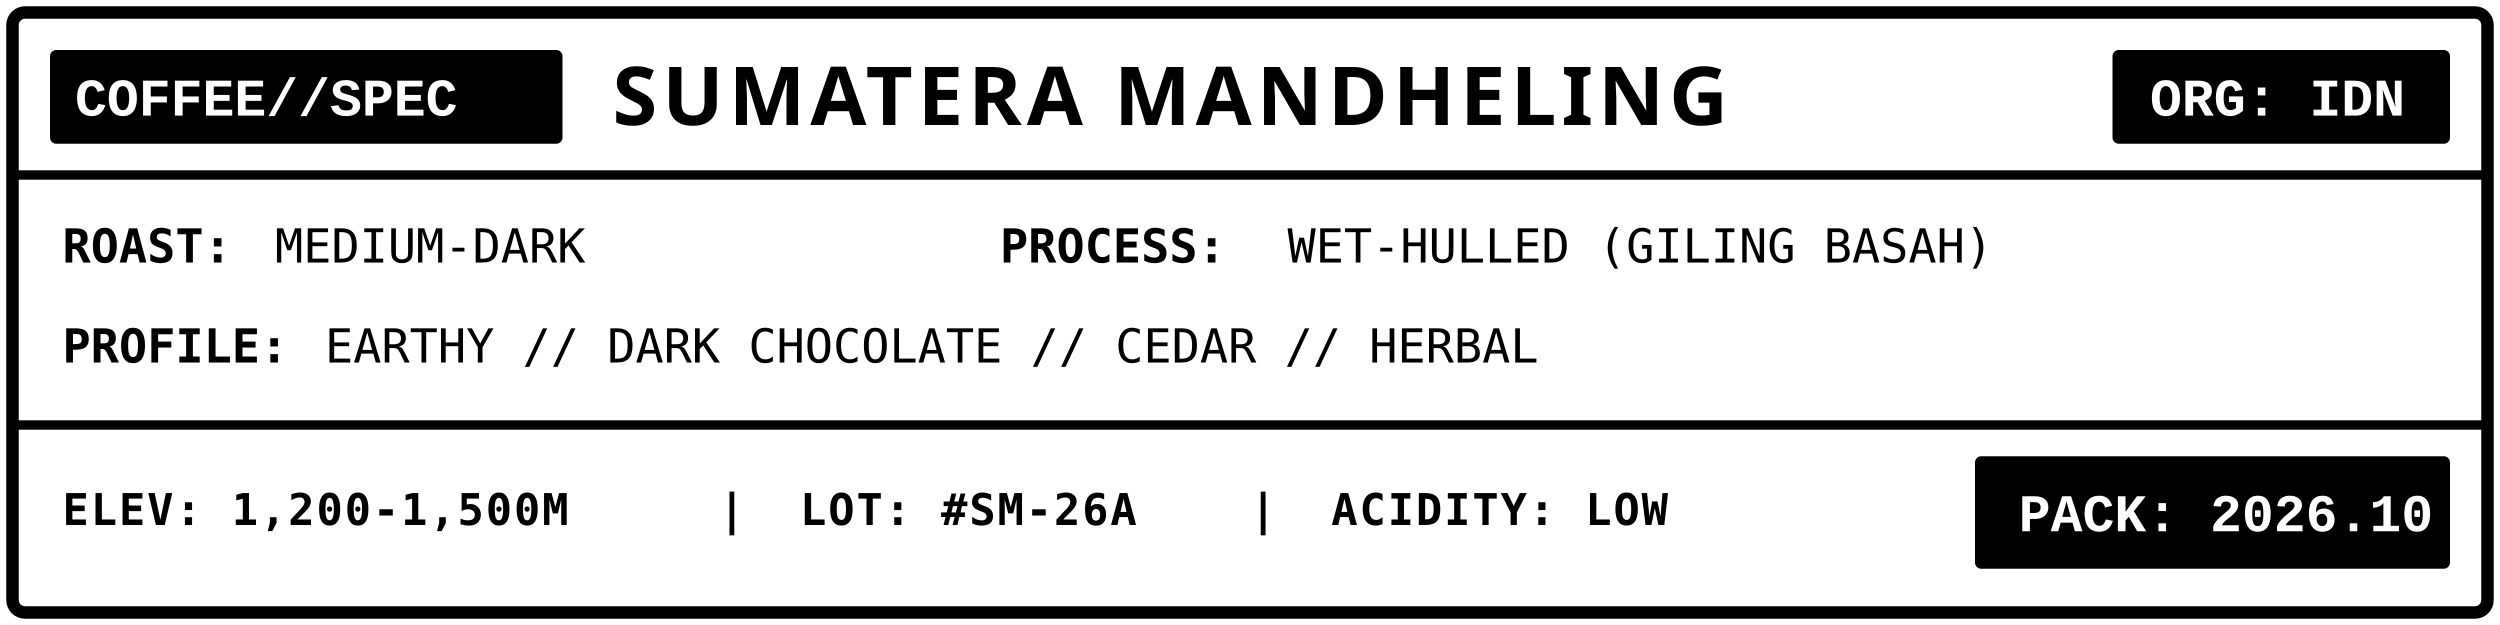
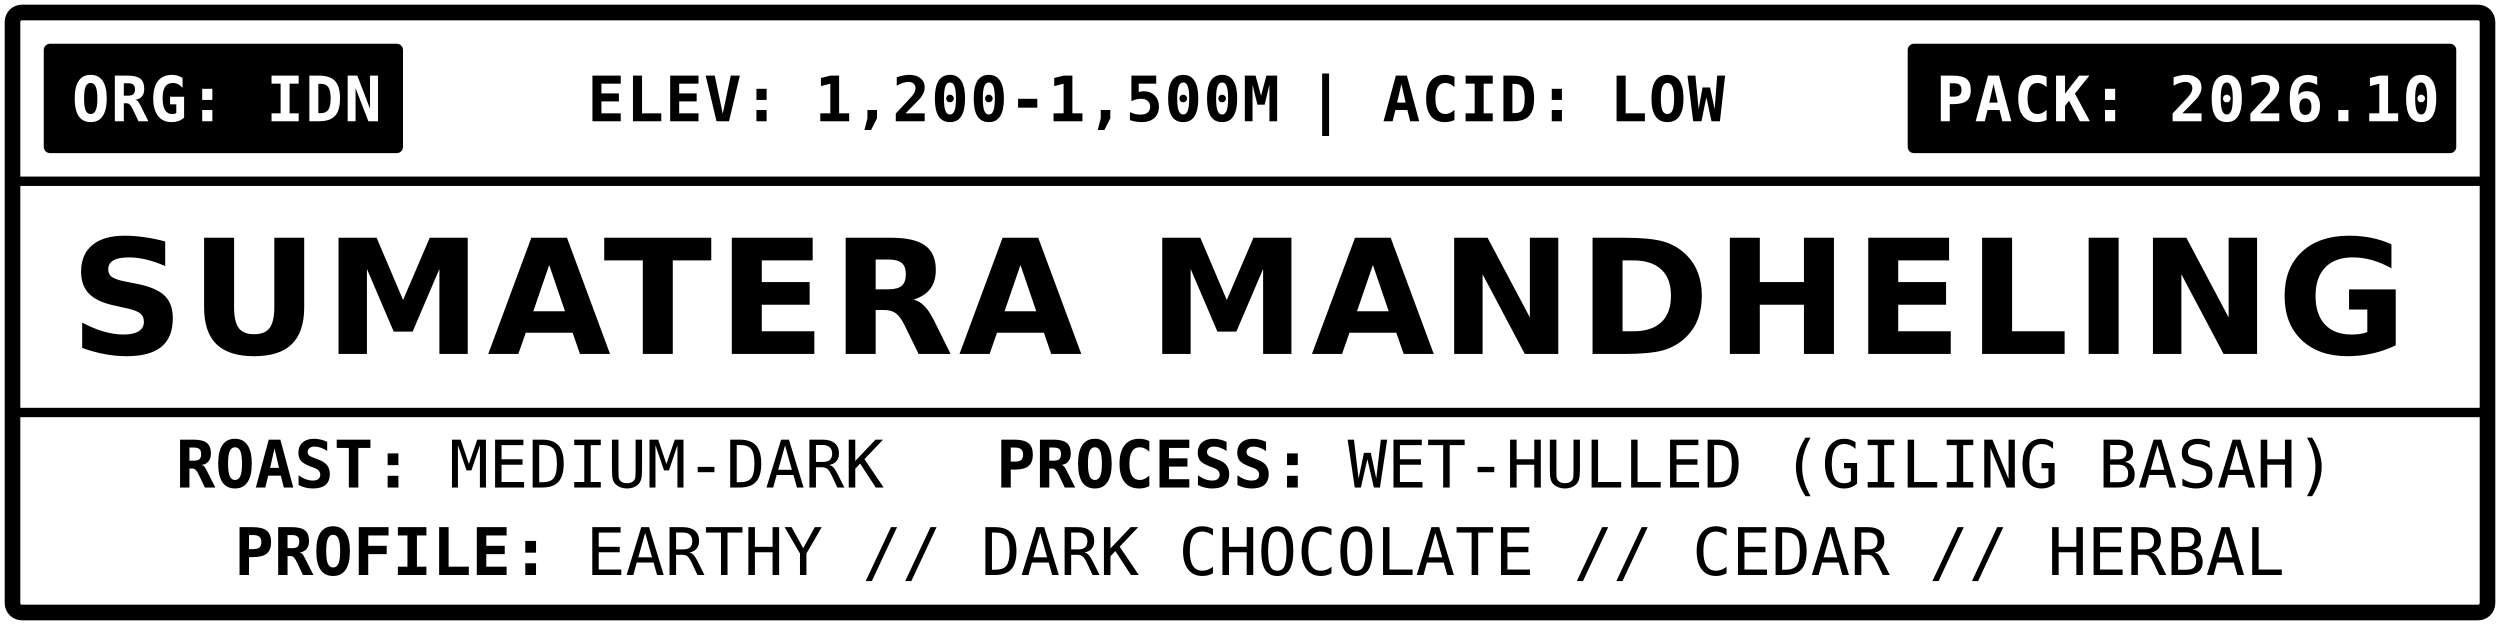
- <svg xmlns="http://www.w3.org/2000/svg" viewBox="0 0 400 100" width="400" height="100">
+ <svg xmlns="http://www.w3.org/2000/svg" viewBox="0 0 400 100" width="1024" height="256">
  <defs>
    <style>
      .bg { fill: #ffffff; }
-       .border { stroke: #000000; stroke-width: 2; fill: none; }
+       .border { stroke: #000000; stroke-width: 2.5; fill: none; }
      .line { stroke: #000000; stroke-width: 1.5; }
+       .title { fill: #000000; font-family: 'Arial Black', 'Impact', 'DejaVu Sans', 'Liberation Sans', sans-serif; font-weight: 900; letter-spacing: 0.8px; }
+       .mono { fill: #000000; font-family: 'JetBrains Mono', 'DejaVu Sans Mono', monospace; font-weight: 400; }
      .badge-bg { fill: #000000; }
-       .badge-text { fill: #ffffff; font-family: 'JetBrains Mono', 'Courier New', monospace; font-size: 8.5px; font-weight: bold; }
-       .title { fill: #000000; font-family: 'Arial Black', 'Impact', sans-serif; font-size: 13px; letter-spacing: 0.8px; font-weight: 900; }
-       .spec-label { fill: #000000; font-family: 'JetBrains Mono', monospace; font-size: 7.5px; font-weight: 800; }
-       .spec-val { fill: #000000; font-family: 'JetBrains Mono', monospace; font-size: 7.5px; font-weight: 400; }
-       .telemetry { fill: #000000; font-family: 'JetBrains Mono', monospace; font-size: 7px; font-weight: 600; letter-spacing: 0.3px; }
+       .badge-text { fill: #ffffff; font-weight: 700; }
+       .telemetry { font-weight: 600; letter-spacing: 0.2px; }
+       .label { font-family: 'JetBrains Mono ExtraBold', 'JetBrains Mono', 'DejaVu Sans Mono', monospace; font-weight: 800; }
    </style>
  </defs>
  <rect class="bg" width="400" height="100" />
-   <rect class="border" x="2" y="2" width="396" height="96" rx="2" />
-   <rect class="badge-bg" x="8" y="8" width="82" height="15" rx="1" />
-   <text class="badge-text" x="12" y="18.5">COFFEE//SPEC</text>
-   <text class="title" x="98" y="20">SUMATERA MANDHELING</text>
-   <rect class="badge-bg" x="338" y="8" width="54" height="15" rx="1" />
-   <text class="badge-text" x="344" y="18.5">ORG: IDN</text>
-   <line class="line" x1="2" y1="28" x2="398" y2="28" />
-   <text class="spec-label" x="10" y="42">ROAST:</text>
-   <text class="spec-val" x="44" y="42">MEDIUM-DARK</text>
-   <text class="spec-label" x="160" y="42">PROCESS:</text>
-   <text class="spec-val" x="206" y="42">WET-HULLED (GILING BASAH)</text>
-   <text class="spec-label" x="10" y="58">PROFILE:</text>
-   <text class="spec-val" x="52" y="58">EARTHY // DARK CHOCOLATE // CEDAR // HERBAL</text>
-   <line class="line" x1="2" y1="68" x2="398" y2="68" />
-   <text class="telemetry" x="10" y="84">ELEV: 1,200-1,500M</text>
-   <text class="telemetry" x="115" y="84">|</text>
-   <text class="telemetry" x="128" y="84">LOT: #SM-26A</text>
-   <text class="telemetry" x="200" y="84">|</text>
-   <text class="telemetry" x="213" y="84">ACIDITY: LOW</text>
-   <rect class="badge-bg" x="316" y="73" width="76" height="18" rx="1" />
-   <text class="badge-text" x="323" y="85">PACK: 2026.10</text>
+   <rect class="border" x="2" y="2" width="396" height="96" rx="1.5" />
+   <rect class="badge-bg" x="7.00" y="7.00" width="57.48" height="17.50" rx="1" />
+   <text class="mono telemetry badge-text" x="11.50" y="19.4" font-size="10.00">ORG: IDN</text>
+   <text class="mono telemetry label" x="93.96" y="19.4" font-size="10.00">ELEV:</text>
+   <text class="mono telemetry" x="130.32" y="19.4" font-size="10.00">1,200-1,500M</text>
+   <text class="mono telemetry" x="209.09" y="19.4" font-size="10.00">|</text>
+   <text class="mono telemetry label" x="221.21" y="19.4" font-size="10.00">ACID:</text>
+   <text class="mono telemetry" x="257.56" y="19.4" font-size="10.00">LOW</text>
+   <rect class="badge-bg" x="305.23" y="7.00" width="87.77" height="17.50" rx="1" />
+   <text class="mono telemetry badge-text" x="309.73" y="19.4" font-size="10.00">PACK: 2026.10</text>
+   <line class="line" x1="2" y1="29" x2="398" y2="29" />
+   <text class="title" x="11.15" y="56.63" font-size="25.50">SUMATERA MANDHELING</text>
+   <line class="line" x1="2" y1="66" x2="398" y2="66" />
+   <text class="mono label" x="28.12" y="78" font-size="10.50">ROAST:</text>
+   <text class="mono" x="71.88" y="78" font-size="10.50">MEDIUM-DARK</text>
+   <text class="mono label" x="159.38" y="78" font-size="10.50">PROCESS:</text>
+   <text class="mono" x="215.62" y="78" font-size="10.50">WET-HULLED (GILING BASAH)</text>
+   <text class="mono label" x="37.50" y="92" font-size="10.50">PROFILE:</text>
+   <text class="mono" x="93.75" y="92" font-size="10.50">EARTHY // DARK CHOCOLATE // CEDAR // HERBAL</text>
</svg>
